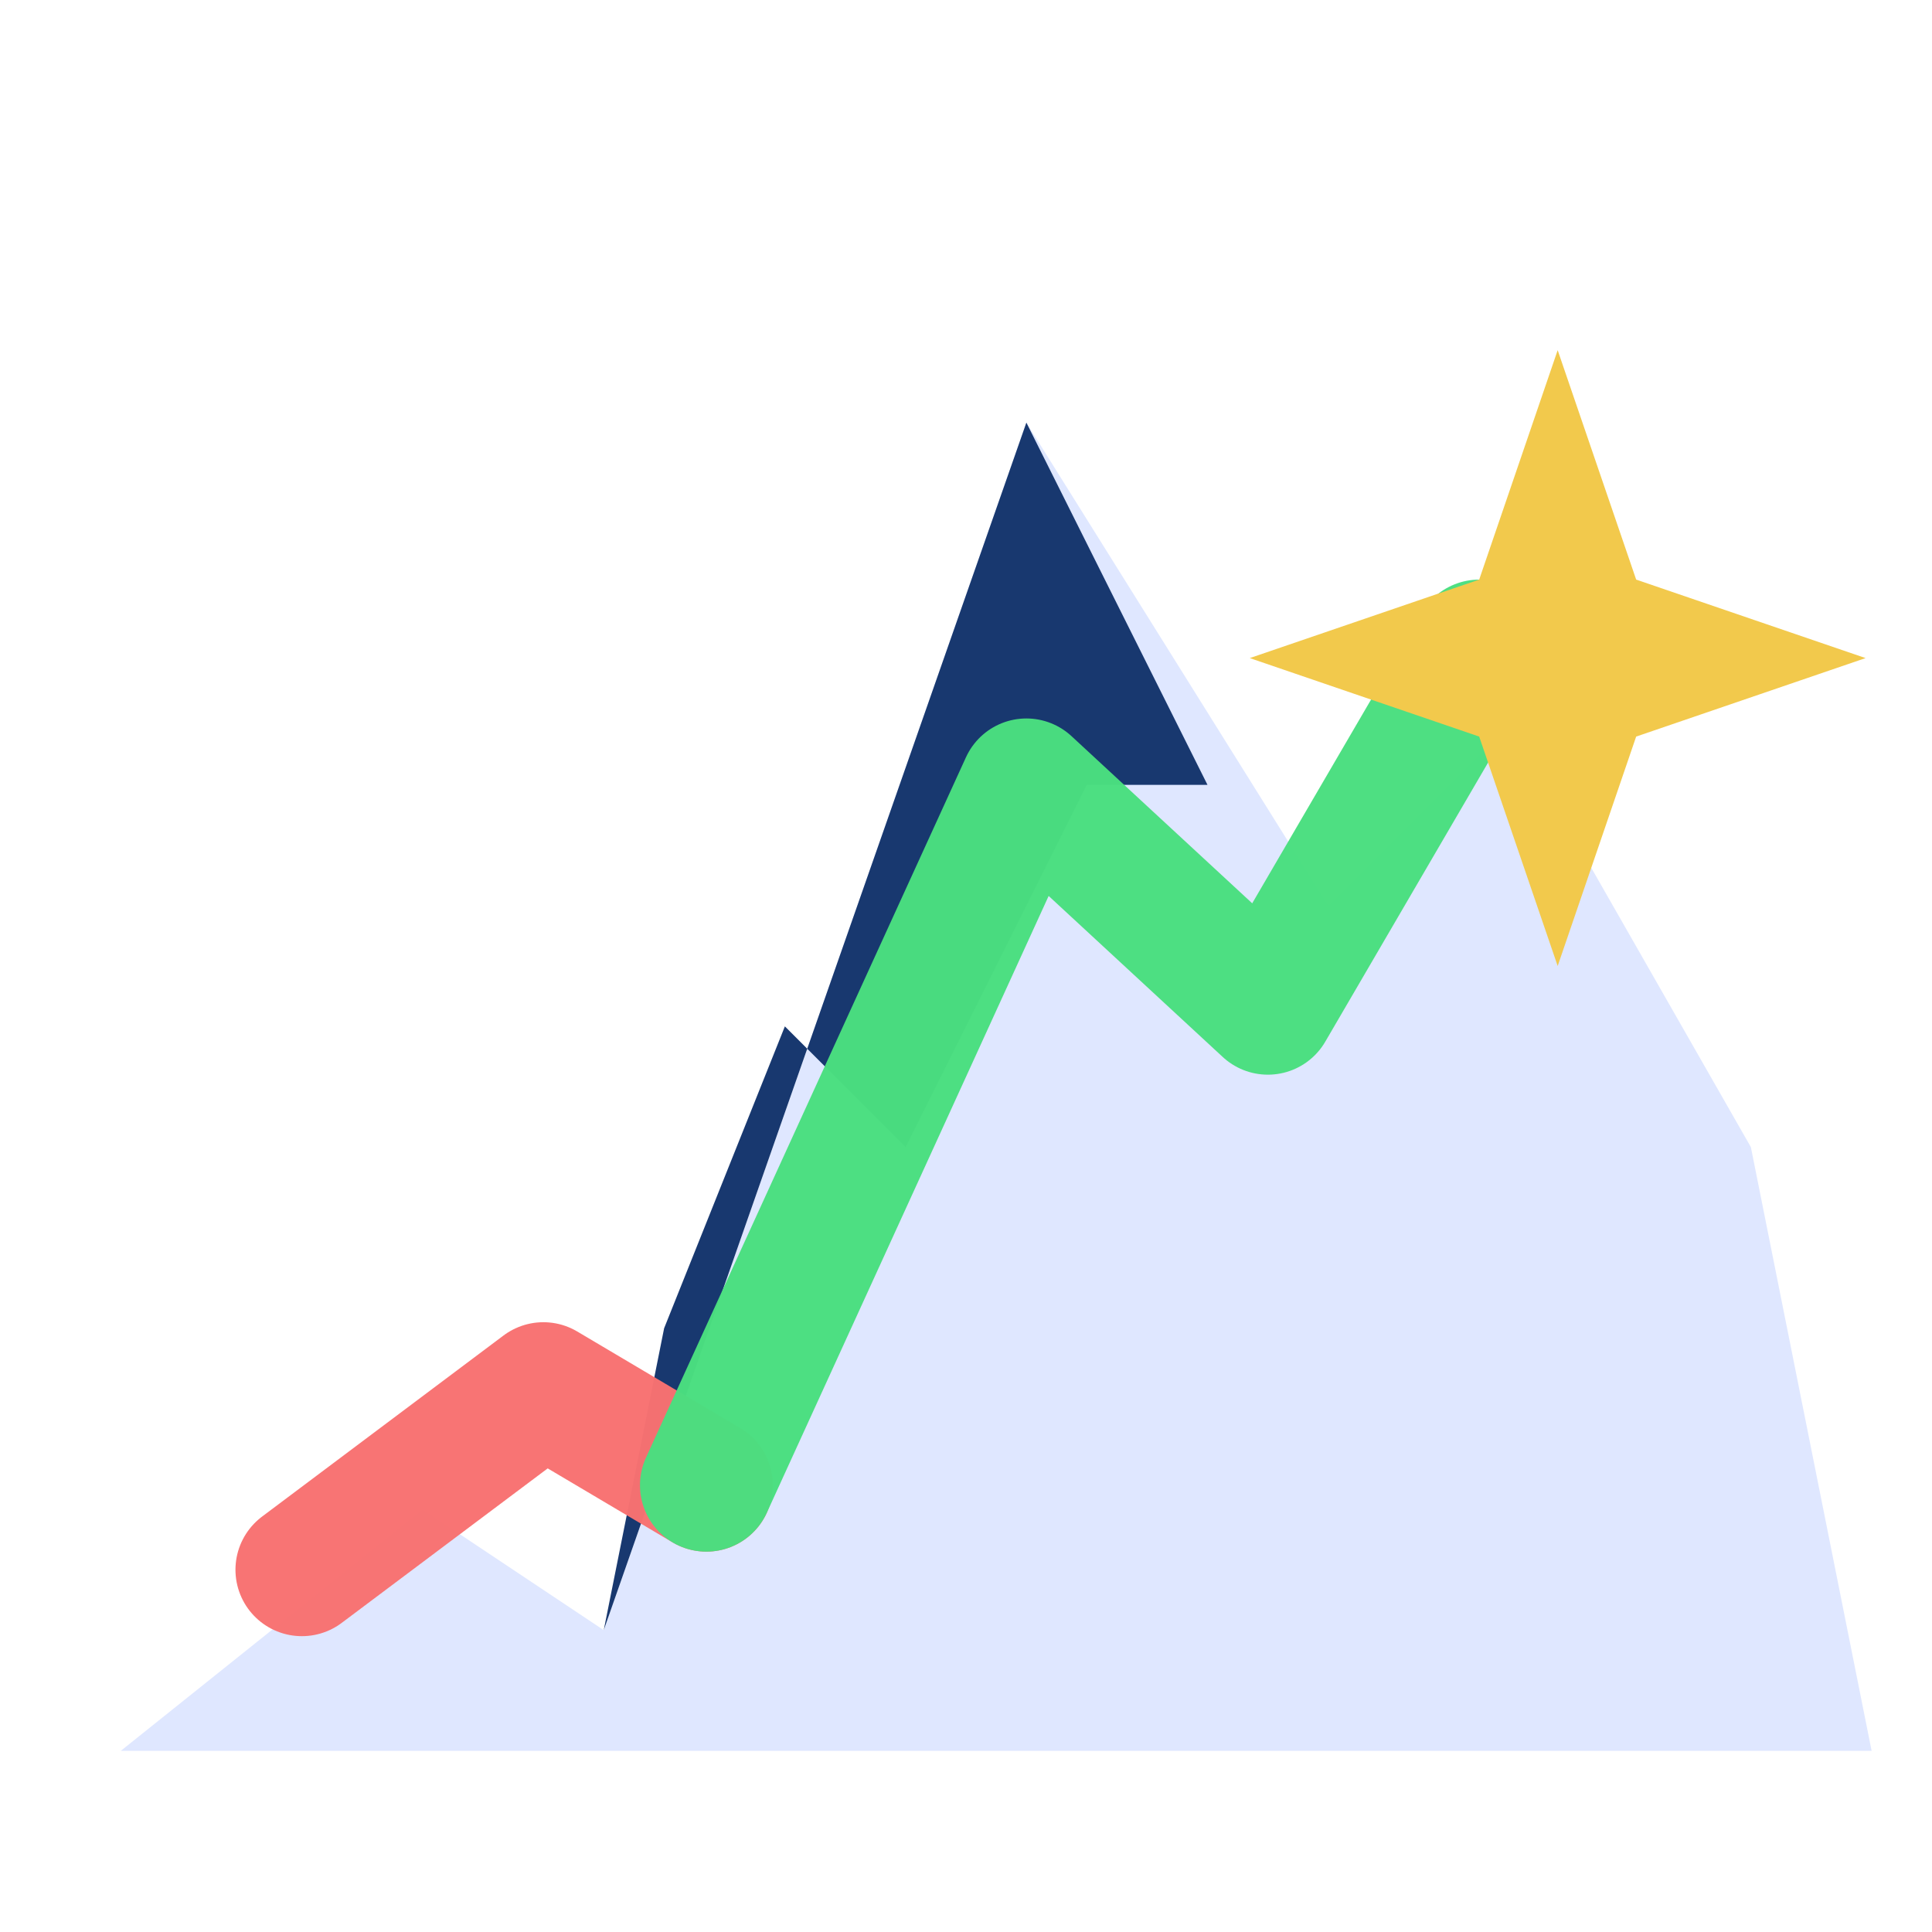
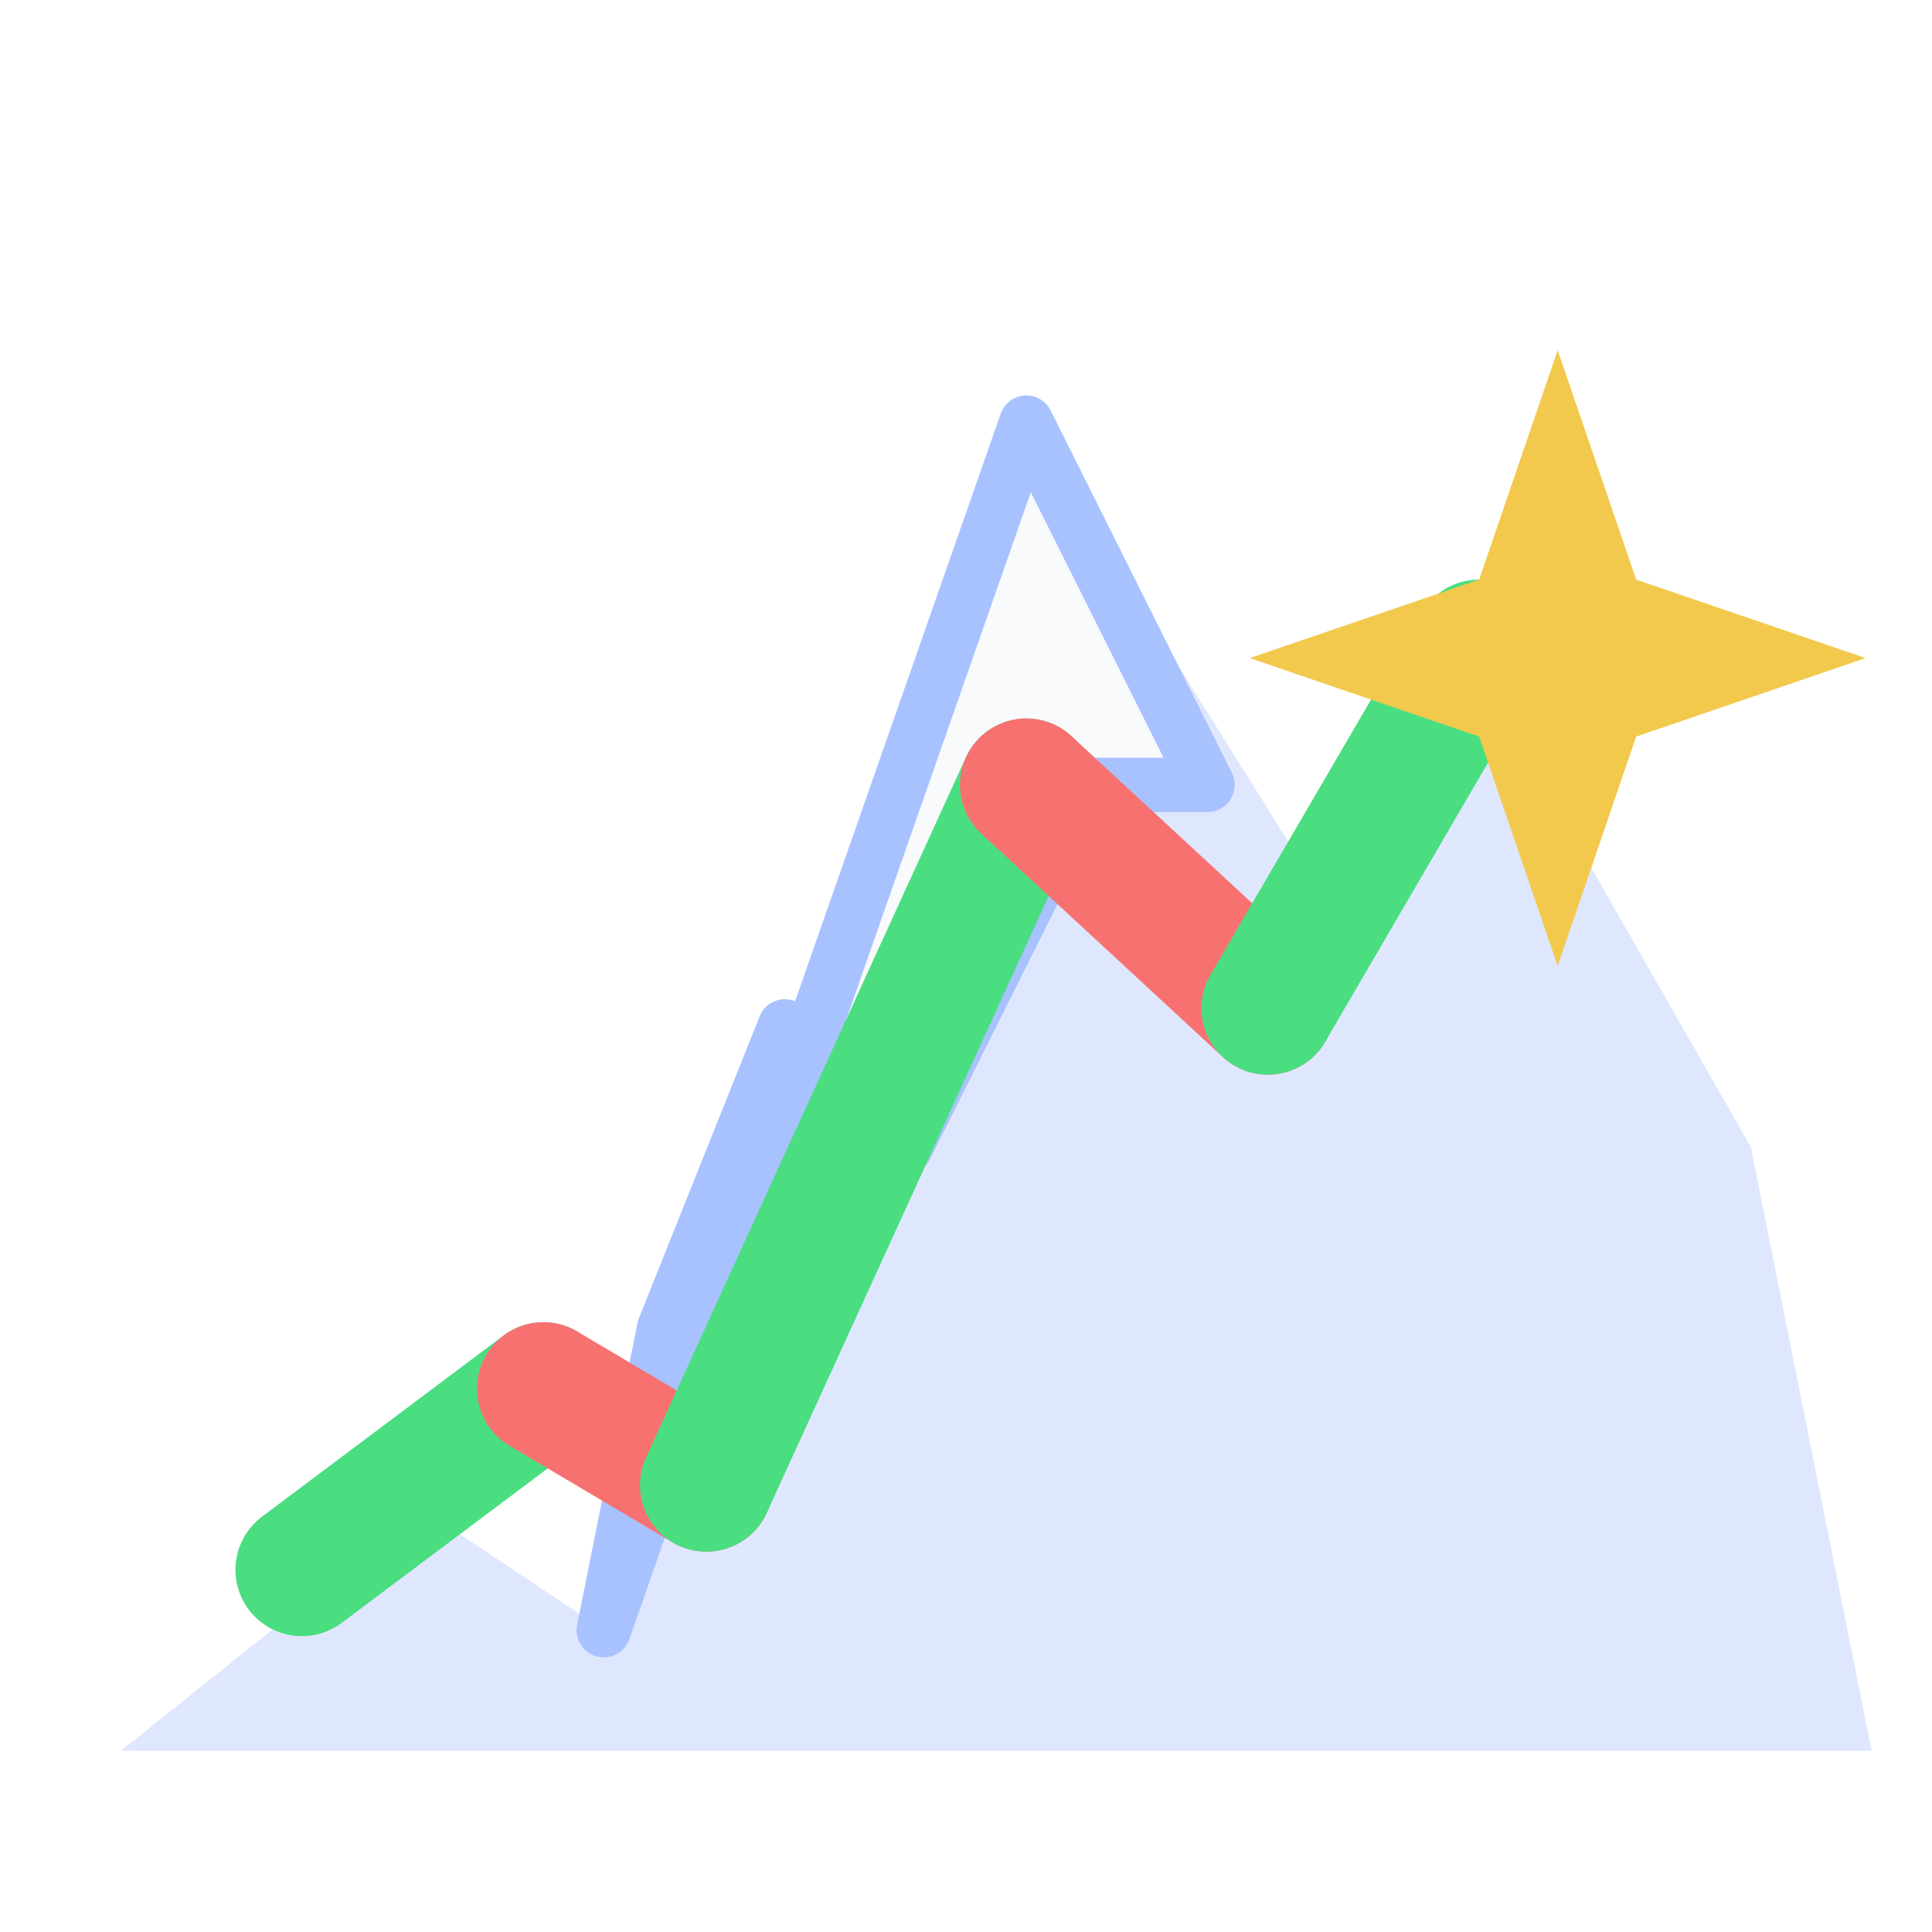
<svg xmlns="http://www.w3.org/2000/svg" viewBox="0 0 32 32">
  <path d="M2 29 L7 25 L10 27 L17 7 L22 15 L25 12 L29 19 L31 29 Z" fill="#dfe7ff" />
-   <path d="M10 27 L17 7 L20 13 L18 13 L15 19 L13 17 L11 22 Z" fill="#18386f" />
-   <path d="M5 26 L9 23 L11.7 24.6" fill="none" stroke="#f87171" stroke-width="2.2" stroke-linecap="round" stroke-linejoin="round" opacity="0.98" />
-   <path d="M11.7 24.6 L17 13 L21 16.7 L24.5 10.7" fill="none" stroke="#4ade80" stroke-width="2.2" stroke-linecap="round" stroke-linejoin="round" opacity="0.98" />
+   <path d="M10 27 L17 7 L20 13 L18 13 L15 19 L13 17 L11 22 Z" fill="#f8fafc" stroke="#a8c2ff" stroke-width="0.9" stroke-linejoin="round" />
+   <path d="M5 26 L9 23" fill="none" stroke="#4ade80" stroke-width="2.2" stroke-linecap="round" />
+   <path d="M9 23 L11.7 24.6" fill="none" stroke="#f87171" stroke-width="2.2" stroke-linecap="round" />
+   <path d="M11.7 24.6 L17 13" fill="none" stroke="#4ade80" stroke-width="2.2" stroke-linecap="round" />
+   <path d="M17 13 L21 16.7" fill="none" stroke="#f87171" stroke-width="2.2" stroke-linecap="round" />
+   <path d="M21 16.7 L24.5 10.7" fill="none" stroke="#4ade80" stroke-width="2.2" stroke-linecap="round" />
  <path d="M25.8 5.8 L27.1 9.6 L30.9 10.9 L27.1 12.2 L25.8 16 L24.5 12.2 L20.7 10.9 L24.5 9.6 Z" fill="#f2c94c" />
</svg>
